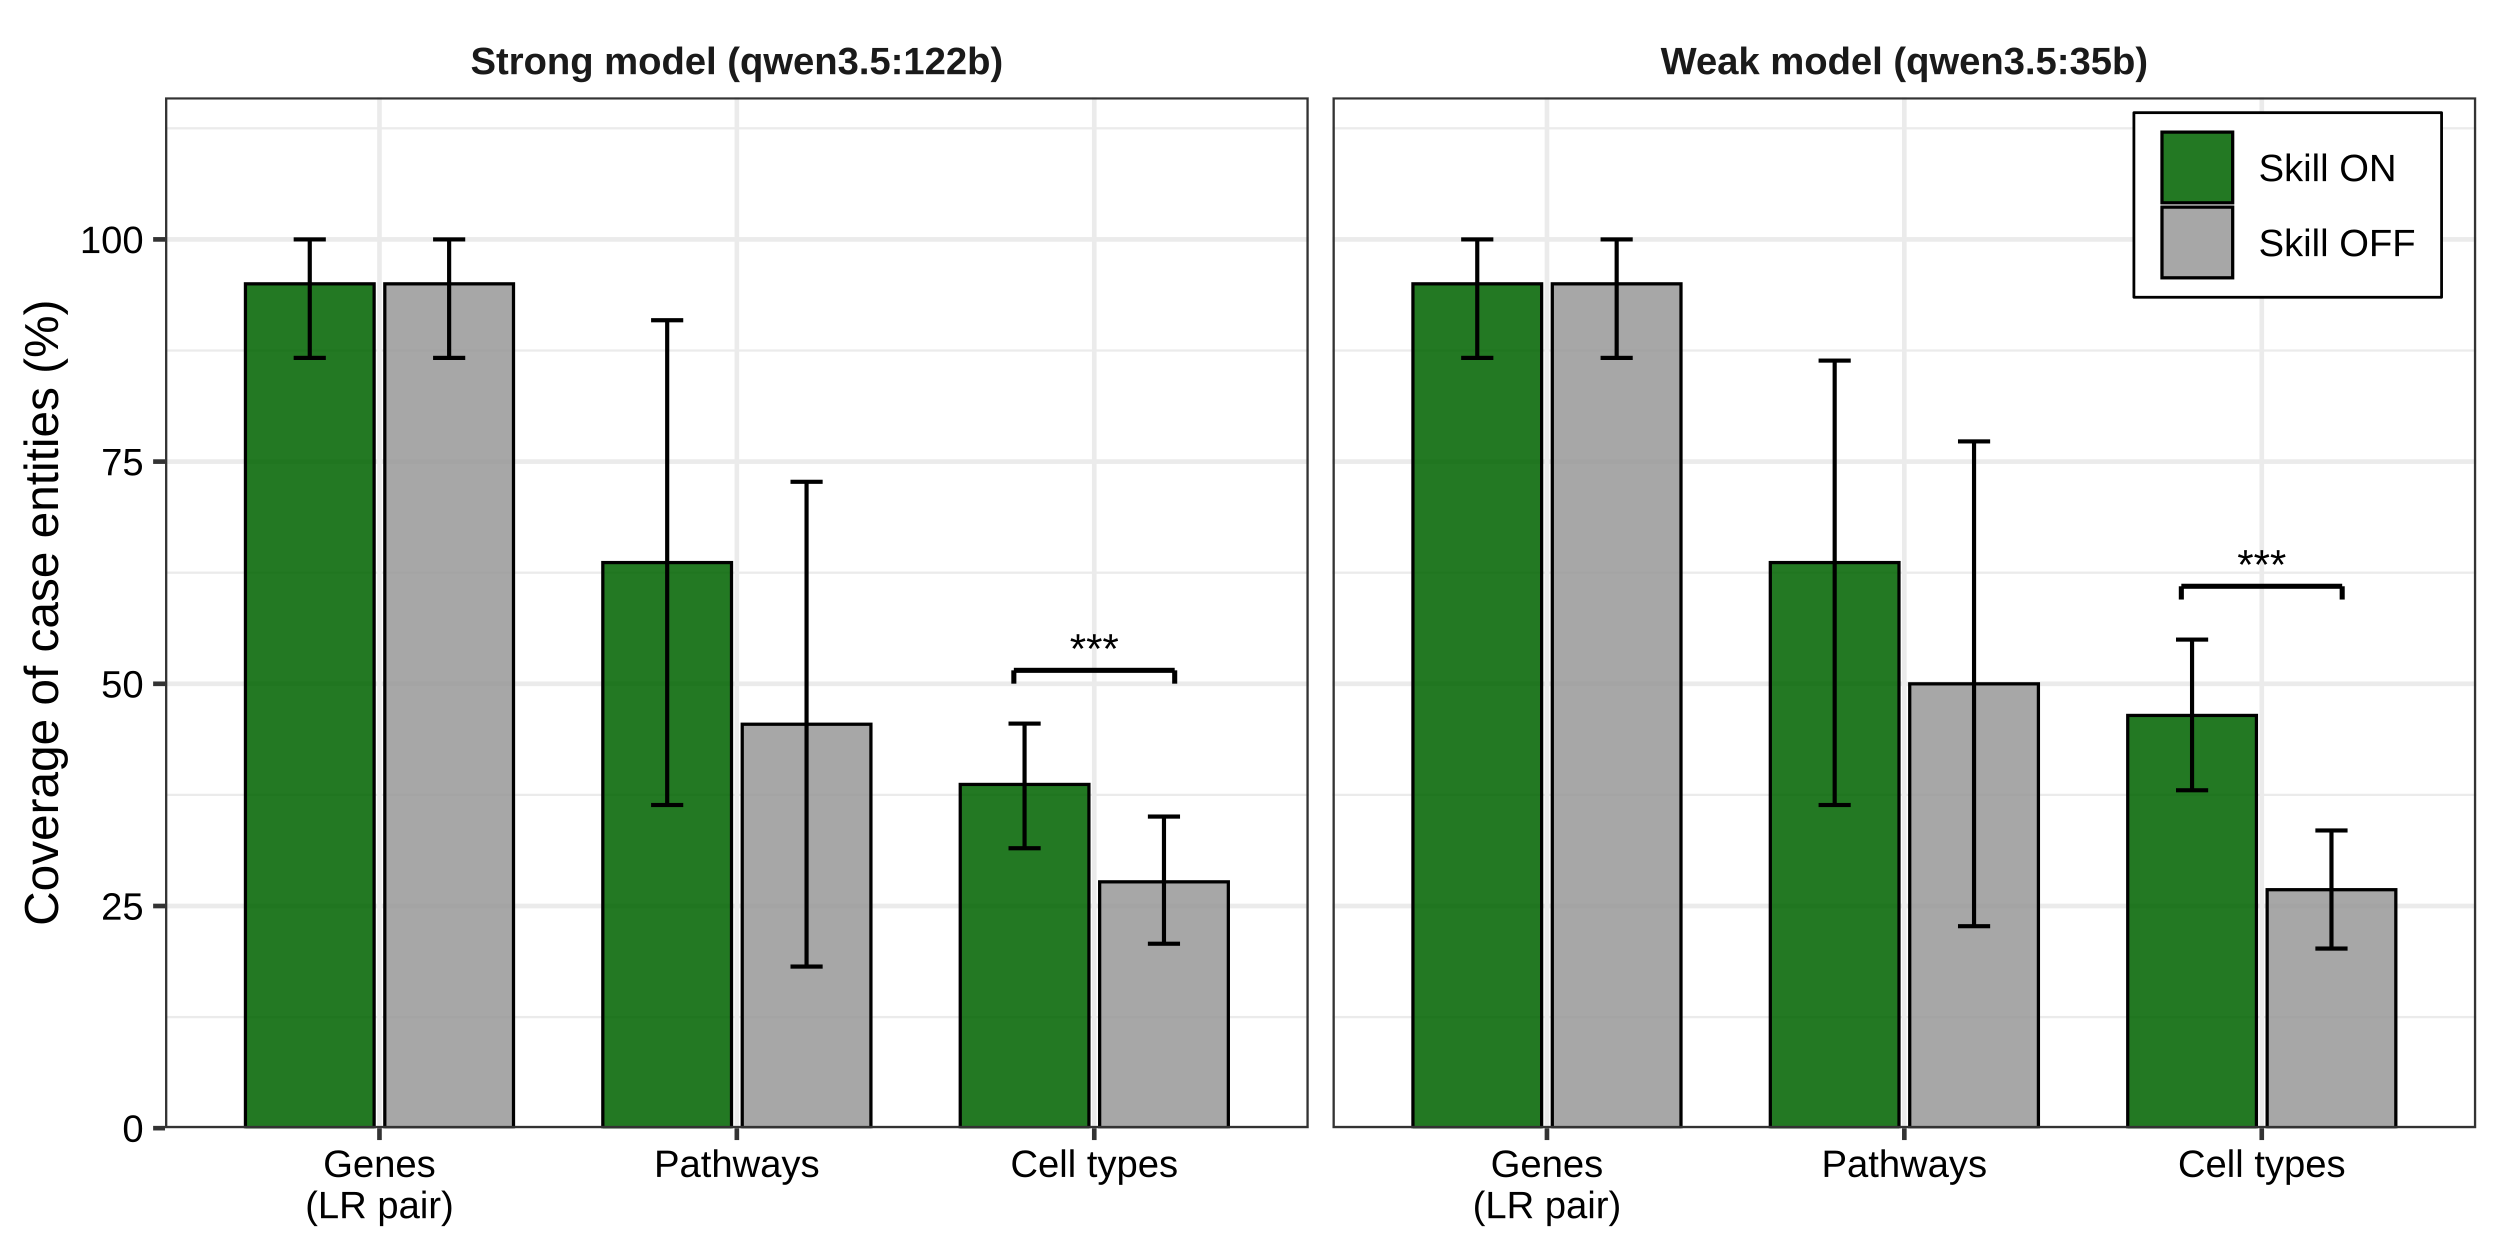
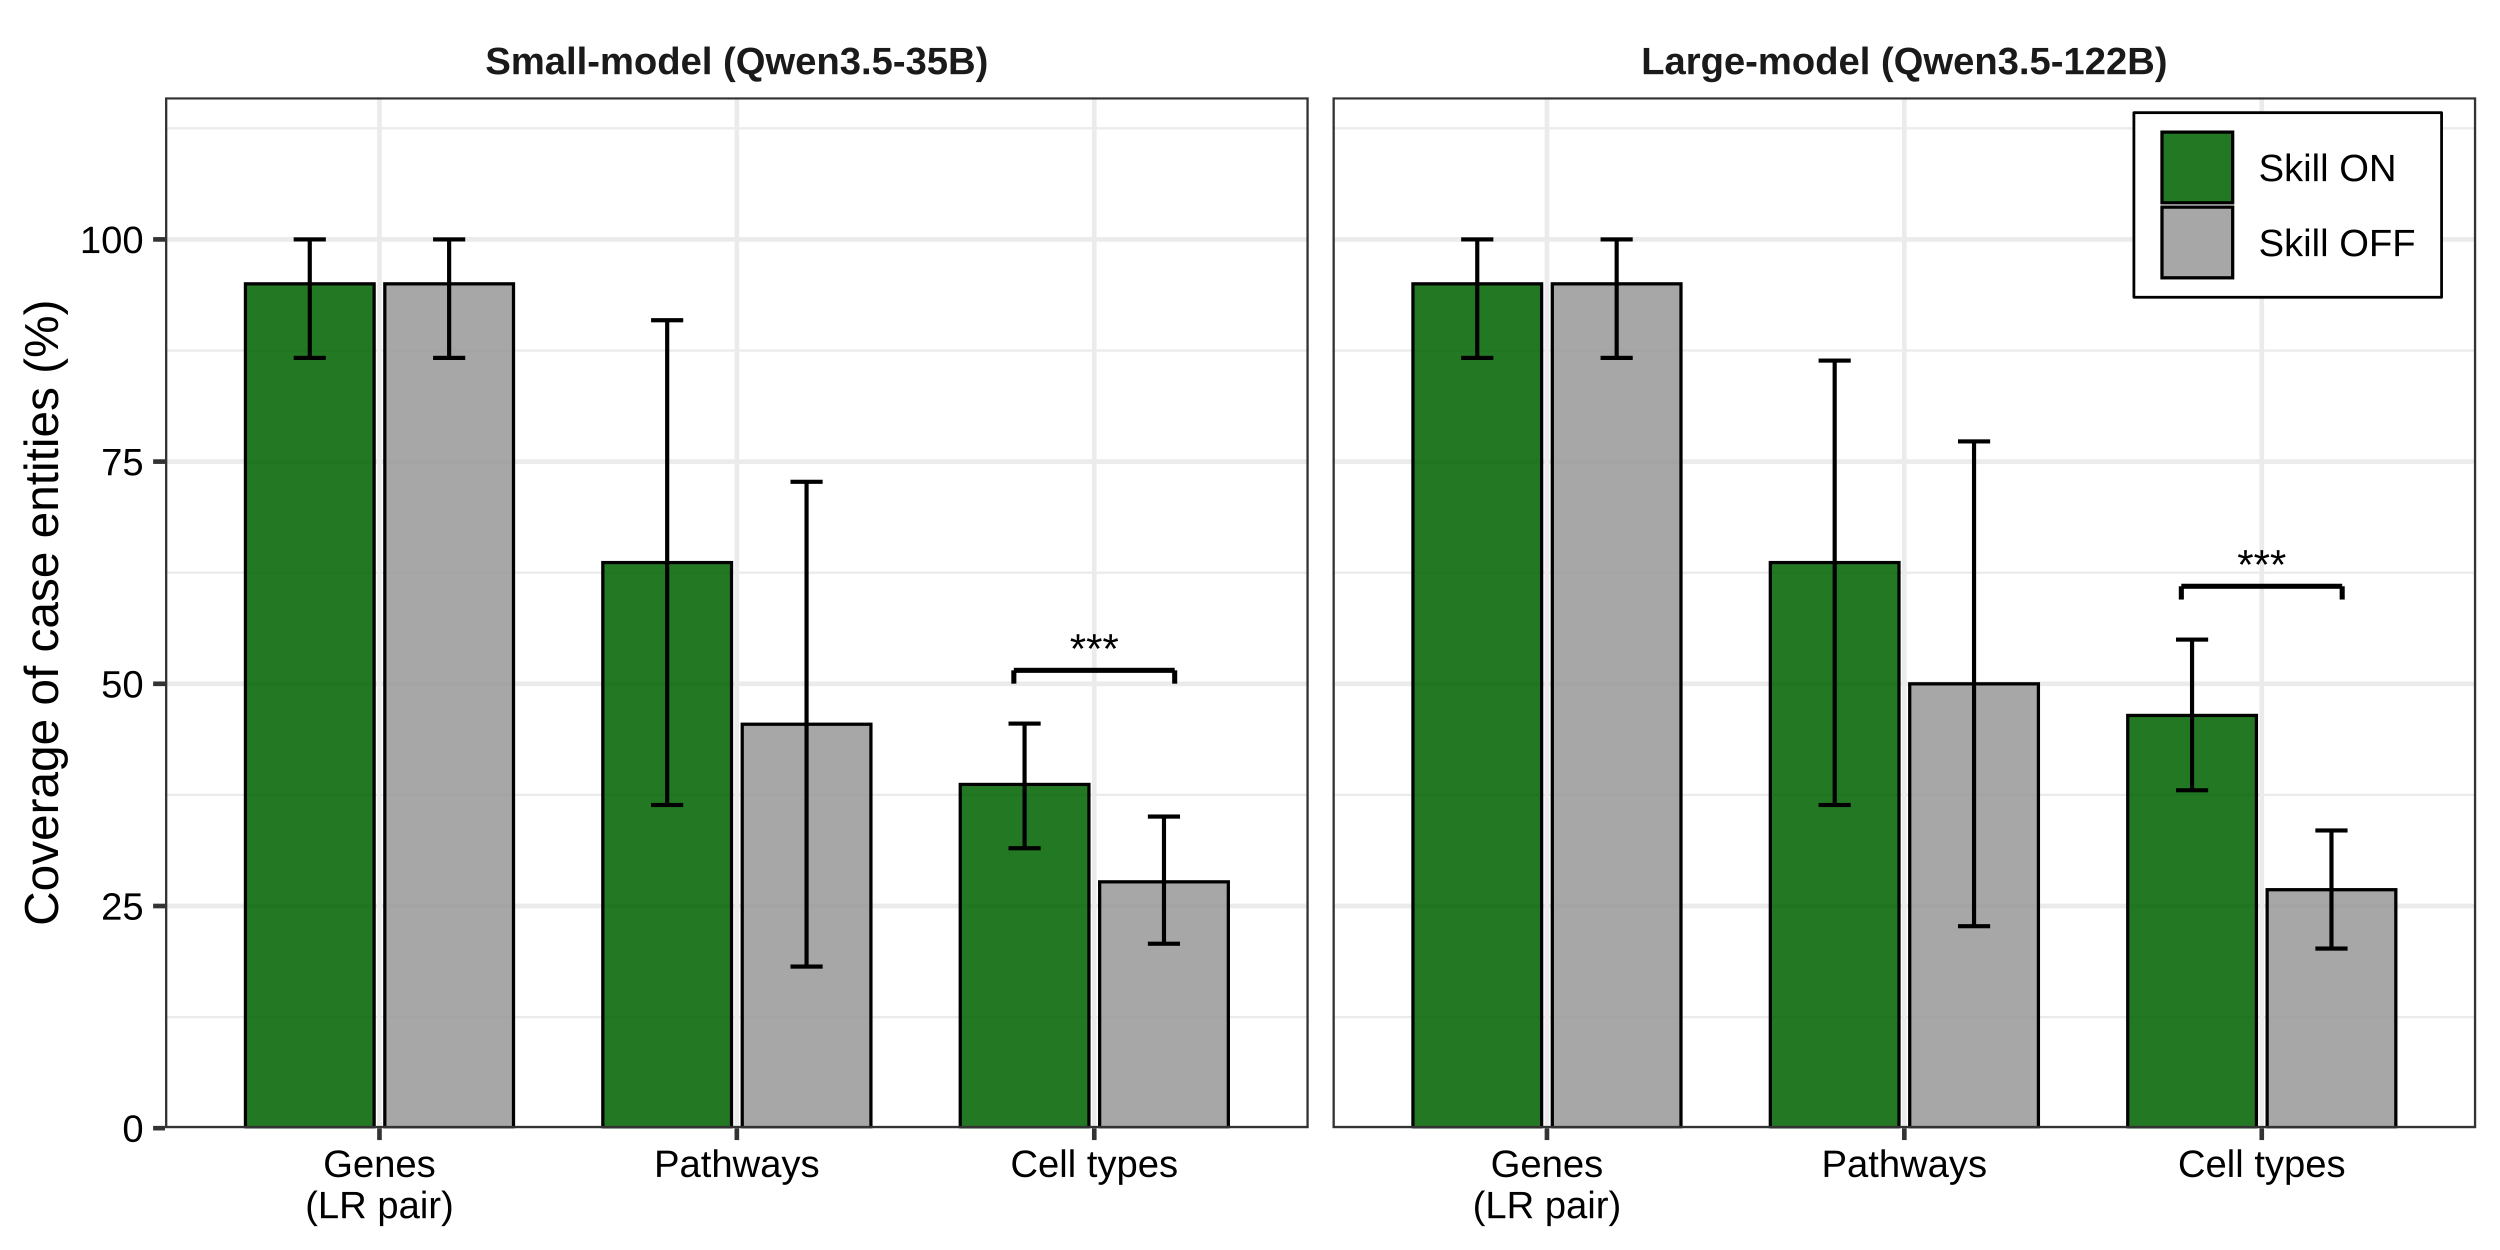
<svg xmlns="http://www.w3.org/2000/svg" width="576.00pt" height="288.00pt" viewBox="0 0 576.00 288.00">
  <g class="svglite">
    <defs>
      <style type="text/css">
    .svglite line, .svglite polyline, .svglite polygon, .svglite path, .svglite rect, .svglite circle {
      fill: none;
      stroke: #000000;
      stroke-linecap: round;
      stroke-linejoin: round;
      stroke-miterlimit: 10.00;
    }
    .svglite text {
      white-space: pre;
    }
    .svglite g.glyphgroup path {
      fill: inherit;
      stroke: none;
    }
  </style>
    </defs>
    <rect width="100%" height="100%" style="stroke: none; fill: #FFFFFF;" />
    <defs>
      <clipPath id="cpMC4wMHw1NzYuMDB8MC4wMHwyODguMDA=">
        <rect x="0.00" y="0.00" width="576.00" height="288.00" />
      </clipPath>
    </defs>
    <g clip-path="url(#cpMC4wMHw1NzYuMDB8MC4wMHwyODguMDA=)">
      <rect x="0.00" y="0.00" width="576.00" height="288.00" style="stroke-width: 1.07; stroke: #FFFFFF; fill: #FFFFFF;" />
    </g>
    <defs>
      <clipPath id="cpMzguMDJ8MzAxLjUzfDIyLjQwfDI1OS45Mw==">
        <rect x="38.02" y="22.40" width="263.51" height="237.54" />
      </clipPath>
    </defs>
    <g clip-path="url(#cpMzguMDJ8MzAxLjUzfDIyLjQwfDI1OS45Mw==)">
      <rect x="38.02" y="22.40" width="263.51" height="237.54" style="stroke-width: 1.07; stroke: none; fill: #FFFFFF;" />
      <polyline points="38.02,234.34 301.53,234.34 " style="stroke-width: 0.53; stroke: #EBEBEB; stroke-linecap: butt;" />
      <polyline points="38.02,183.14 301.53,183.14 " style="stroke-width: 0.53; stroke: #EBEBEB; stroke-linecap: butt;" />
      <polyline points="38.02,131.95 301.53,131.95 " style="stroke-width: 0.53; stroke: #EBEBEB; stroke-linecap: butt;" />
      <polyline points="38.02,80.76 301.53,80.76 " style="stroke-width: 0.53; stroke: #EBEBEB; stroke-linecap: butt;" />
      <polyline points="38.02,29.56 301.53,29.56 " style="stroke-width: 0.53; stroke: #EBEBEB; stroke-linecap: butt;" />
      <polyline points="38.02,259.93 301.53,259.93 " style="stroke-width: 1.07; stroke: #EBEBEB; stroke-linecap: butt;" />
      <polyline points="38.02,208.74 301.53,208.74 " style="stroke-width: 1.07; stroke: #EBEBEB; stroke-linecap: butt;" />
      <polyline points="38.02,157.55 301.53,157.55 " style="stroke-width: 1.07; stroke: #EBEBEB; stroke-linecap: butt;" />
      <polyline points="38.02,106.35 301.53,106.35 " style="stroke-width: 1.07; stroke: #EBEBEB; stroke-linecap: butt;" />
      <polyline points="38.02,55.16 301.53,55.16 " style="stroke-width: 1.07; stroke: #EBEBEB; stroke-linecap: butt;" />
      <polyline points="87.43,259.93 87.43,22.40 " style="stroke-width: 1.07; stroke: #EBEBEB; stroke-linecap: butt;" />
      <polyline points="169.77,259.93 169.77,22.40 " style="stroke-width: 1.07; stroke: #EBEBEB; stroke-linecap: butt;" />
      <polyline points="252.12,259.93 252.12,22.40 " style="stroke-width: 1.07; stroke: #EBEBEB; stroke-linecap: butt;" />
      <rect x="56.55" y="65.40" width="29.65" height="194.54" style="stroke-width: 0.75; stroke-linecap: butt; stroke-linejoin: miter; fill: #006400; fill-opacity: 0.86;" />
      <rect x="88.66" y="65.40" width="29.65" height="194.54" style="stroke-width: 0.75; stroke-linecap: butt; stroke-linejoin: miter; fill: #999999; fill-opacity: 0.86;" />
      <rect x="138.89" y="129.62" width="29.65" height="130.31" style="stroke-width: 0.75; stroke-linecap: butt; stroke-linejoin: miter; fill: #006400; fill-opacity: 0.86;" />
      <rect x="171.01" y="166.86" width="29.65" height="93.08" style="stroke-width: 0.75; stroke-linecap: butt; stroke-linejoin: miter; fill: #999999; fill-opacity: 0.86;" />
      <rect x="221.24" y="180.73" width="29.65" height="79.21" style="stroke-width: 0.75; stroke-linecap: butt; stroke-linejoin: miter; fill: #006400; fill-opacity: 0.86;" />
      <rect x="253.36" y="203.18" width="29.65" height="56.75" style="stroke-width: 0.75; stroke-linecap: butt; stroke-linejoin: miter; fill: #999999; fill-opacity: 0.86;" />
      <polyline points="67.66,55.16 75.07,55.16 " style="stroke-width: 0.96; stroke-linecap: butt;" />
      <polyline points="71.37,55.16 71.37,82.46 " style="stroke-width: 0.96; stroke-linecap: butt;" />
      <polyline points="67.66,82.46 75.07,82.46 " style="stroke-width: 0.96; stroke-linecap: butt;" />
      <polyline points="99.78,55.16 107.19,55.16 " style="stroke-width: 0.96; stroke-linecap: butt;" />
      <polyline points="103.48,55.16 103.48,82.46 " style="stroke-width: 0.96; stroke-linecap: butt;" />
      <polyline points="99.78,82.46 107.19,82.46 " style="stroke-width: 0.96; stroke-linecap: butt;" />
      <polyline points="150.01,73.78 157.42,73.78 " style="stroke-width: 0.96; stroke-linecap: butt;" />
      <polyline points="153.72,73.78 153.72,185.47 " style="stroke-width: 0.96; stroke-linecap: butt;" />
      <polyline points="150.01,185.47 157.42,185.47 " style="stroke-width: 0.96; stroke-linecap: butt;" />
      <polyline points="182.13,111.01 189.54,111.01 " style="stroke-width: 0.96; stroke-linecap: butt;" />
      <polyline points="185.83,111.01 185.83,222.70 " style="stroke-width: 0.96; stroke-linecap: butt;" />
      <polyline points="182.13,222.70 189.54,222.70 " style="stroke-width: 0.96; stroke-linecap: butt;" />
      <polyline points="232.36,166.72 239.77,166.72 " style="stroke-width: 0.96; stroke-linecap: butt;" />
      <polyline points="236.06,166.72 236.06,195.43 " style="stroke-width: 0.96; stroke-linecap: butt;" />
      <polyline points="232.36,195.43 239.77,195.43 " style="stroke-width: 0.96; stroke-linecap: butt;" />
      <polyline points="264.47,188.14 271.88,188.14 " style="stroke-width: 0.96; stroke-linecap: butt;" />
      <polyline points="268.18,188.14 268.18,217.44 " style="stroke-width: 0.96; stroke-linecap: butt;" />
      <polyline points="264.47,217.44 271.88,217.44 " style="stroke-width: 0.96; stroke-linecap: butt;" />
      <line x1="233.59" y1="154.44" x2="270.65" y2="154.44" style="stroke-width: 1.17; stroke-linecap: butt;" />
      <line x1="233.59" y1="157.51" x2="233.59" y2="154.44" style="stroke-width: 1.17; stroke-linecap: butt;" />
      <line x1="270.65" y1="157.51" x2="270.65" y2="154.44" style="stroke-width: 1.17; stroke-linecap: butt;" />
      <text x="252.12" y="152.78" text-anchor="middle" style="font-size: 9.67px; font-family: &quot;Arial&quot;;" textLength="11.30px" lengthAdjust="spacingAndGlyphs">***</text>
      <rect x="38.02" y="22.40" width="263.51" height="237.54" style="stroke-width: 1.07; stroke: #333333;" />
    </g>
    <g clip-path="url(#cpMC4wMHw1NzYuMDB8MC4wMHwyODguMDA=)">
</g>
    <defs>
      <clipPath id="cpMzA3LjAxfDU3MC41MnwyMi40MHwyNTkuOTM=">
        <rect x="307.01" y="22.40" width="263.51" height="237.54" />
      </clipPath>
    </defs>
    <g clip-path="url(#cpMzA3LjAxfDU3MC41MnwyMi40MHwyNTkuOTM=)">
      <rect x="307.01" y="22.40" width="263.51" height="237.54" style="stroke-width: 1.07; stroke: none; fill: #FFFFFF;" />
      <polyline points="307.01,234.34 570.52,234.34 " style="stroke-width: 0.53; stroke: #EBEBEB; stroke-linecap: butt;" />
      <polyline points="307.01,183.14 570.52,183.14 " style="stroke-width: 0.53; stroke: #EBEBEB; stroke-linecap: butt;" />
      <polyline points="307.01,131.95 570.52,131.95 " style="stroke-width: 0.53; stroke: #EBEBEB; stroke-linecap: butt;" />
      <polyline points="307.01,80.76 570.52,80.76 " style="stroke-width: 0.53; stroke: #EBEBEB; stroke-linecap: butt;" />
      <polyline points="307.01,29.56 570.52,29.56 " style="stroke-width: 0.53; stroke: #EBEBEB; stroke-linecap: butt;" />
      <polyline points="307.01,259.93 570.52,259.93 " style="stroke-width: 1.07; stroke: #EBEBEB; stroke-linecap: butt;" />
      <polyline points="307.01,208.74 570.52,208.74 " style="stroke-width: 1.07; stroke: #EBEBEB; stroke-linecap: butt;" />
      <polyline points="307.01,157.55 570.52,157.55 " style="stroke-width: 1.07; stroke: #EBEBEB; stroke-linecap: butt;" />
      <polyline points="307.01,106.35 570.52,106.35 " style="stroke-width: 1.07; stroke: #EBEBEB; stroke-linecap: butt;" />
      <polyline points="307.01,55.16 570.52,55.16 " style="stroke-width: 1.07; stroke: #EBEBEB; stroke-linecap: butt;" />
      <polyline points="356.42,259.93 356.42,22.40 " style="stroke-width: 1.07; stroke: #EBEBEB; stroke-linecap: butt;" />
      <polyline points="438.76,259.93 438.76,22.40 " style="stroke-width: 1.07; stroke: #EBEBEB; stroke-linecap: butt;" />
      <polyline points="521.11,259.93 521.11,22.40 " style="stroke-width: 1.07; stroke: #EBEBEB; stroke-linecap: butt;" />
      <rect x="325.54" y="65.40" width="29.65" height="194.54" style="stroke-width: 0.75; stroke-linecap: butt; stroke-linejoin: miter; fill: #006400; fill-opacity: 0.86;" />
      <rect x="357.65" y="65.40" width="29.65" height="194.54" style="stroke-width: 0.75; stroke-linecap: butt; stroke-linejoin: miter; fill: #999999; fill-opacity: 0.86;" />
      <rect x="407.88" y="129.62" width="29.65" height="130.31" style="stroke-width: 0.75; stroke-linecap: butt; stroke-linejoin: miter; fill: #006400; fill-opacity: 0.86;" />
      <rect x="440.00" y="157.55" width="29.65" height="102.39" style="stroke-width: 0.75; stroke-linecap: butt; stroke-linejoin: miter; fill: #999999; fill-opacity: 0.86;" />
      <rect x="490.23" y="164.83" width="29.65" height="95.10" style="stroke-width: 0.75; stroke-linecap: butt; stroke-linejoin: miter; fill: #006400; fill-opacity: 0.86;" />
      <rect x="522.35" y="204.98" width="29.65" height="54.95" style="stroke-width: 0.75; stroke-linecap: butt; stroke-linejoin: miter; fill: #999999; fill-opacity: 0.86;" />
      <polyline points="336.65,55.16 344.07,55.16 " style="stroke-width: 0.96; stroke-linecap: butt;" />
      <polyline points="340.36,55.16 340.36,82.46 " style="stroke-width: 0.96; stroke-linecap: butt;" />
      <polyline points="336.65,82.46 344.07,82.46 " style="stroke-width: 0.96; stroke-linecap: butt;" />
      <polyline points="368.77,55.16 376.18,55.16 " style="stroke-width: 0.96; stroke-linecap: butt;" />
      <polyline points="372.48,55.16 372.48,82.46 " style="stroke-width: 0.96; stroke-linecap: butt;" />
      <polyline points="368.77,82.46 376.18,82.46 " style="stroke-width: 0.96; stroke-linecap: butt;" />
      <polyline points="419.00,83.08 426.41,83.08 " style="stroke-width: 0.96; stroke-linecap: butt;" />
      <polyline points="422.71,83.08 422.71,185.47 " style="stroke-width: 0.96; stroke-linecap: butt;" />
      <polyline points="419.00,185.47 426.41,185.47 " style="stroke-width: 0.96; stroke-linecap: butt;" />
      <polyline points="451.12,101.70 458.53,101.70 " style="stroke-width: 0.96; stroke-linecap: butt;" />
      <polyline points="454.82,101.70 454.82,213.40 " style="stroke-width: 0.96; stroke-linecap: butt;" />
      <polyline points="451.12,213.40 458.53,213.40 " style="stroke-width: 0.96; stroke-linecap: butt;" />
      <polyline points="501.35,147.36 508.76,147.36 " style="stroke-width: 0.96; stroke-linecap: butt;" />
      <polyline points="505.05,147.36 505.05,182.08 " style="stroke-width: 0.96; stroke-linecap: butt;" />
      <polyline points="501.35,182.08 508.76,182.08 " style="stroke-width: 0.96; stroke-linecap: butt;" />
      <polyline points="533.46,191.34 540.88,191.34 " style="stroke-width: 0.96; stroke-linecap: butt;" />
      <polyline points="537.17,191.34 537.17,218.55 " style="stroke-width: 0.96; stroke-linecap: butt;" />
      <polyline points="533.46,218.55 540.88,218.55 " style="stroke-width: 0.96; stroke-linecap: butt;" />
      <line x1="502.58" y1="135.07" x2="539.64" y2="135.07" style="stroke-width: 1.17; stroke-linecap: butt;" />
      <line x1="502.58" y1="138.14" x2="502.58" y2="135.07" style="stroke-width: 1.17; stroke-linecap: butt;" />
      <line x1="539.64" y1="138.14" x2="539.64" y2="135.07" style="stroke-width: 1.17; stroke-linecap: butt;" />
      <text x="521.11" y="133.41" text-anchor="middle" style="font-size: 9.67px; font-family: &quot;Arial&quot;;" textLength="11.30px" lengthAdjust="spacingAndGlyphs">***</text>
      <rect x="307.01" y="22.40" width="263.51" height="237.54" style="stroke-width: 1.07; stroke: #333333;" />
    </g>
    <g clip-path="url(#cpMC4wMHw1NzYuMDB8MC4wMHwyODguMDA=)">
</g>
    <defs>
      <clipPath id="cpMzguMDJ8MzAxLjUzfDUuNDh8MjIuNDA=">
        <rect x="38.02" y="5.48" width="263.51" height="16.92" />
      </clipPath>
    </defs>
    <g clip-path="url(#cpMzguMDJ8MzAxLjUzfDUuNDh8MjIuNDA=)">
      <rect x="38.02" y="5.48" width="263.51" height="16.92" style="stroke-width: 1.07; stroke: none; fill: #FFFFFF;" />
-       <text x="169.77" y="17.09" text-anchor="middle" style="font-size: 8.80px; font-weight: bold;fill: #1A1A1A; font-family: &quot;Arial&quot;;" textLength="122.64px" lengthAdjust="spacingAndGlyphs">Strong model (qwen3.5:122b)</text>
+       <text x="169.77" y="17.09" text-anchor="middle" style="font-size: 8.80px; font-weight: bold;fill: #1A1A1A; font-family: &quot;Arial&quot;;" textLength="115.81px" lengthAdjust="spacingAndGlyphs">Small-model (Qwen3.5-35B)</text>
    </g>
    <g clip-path="url(#cpMC4wMHw1NzYuMDB8MC4wMHwyODguMDA=)">
</g>
    <defs>
      <clipPath id="cpMzA3LjAxfDU3MC41Mnw1LjQ4fDIyLjQw">
        <rect x="307.01" y="5.48" width="263.51" height="16.92" />
      </clipPath>
    </defs>
    <g clip-path="url(#cpMzA3LjAxfDU3MC41Mnw1LjQ4fDIyLjQw)">
      <rect x="307.01" y="5.48" width="263.51" height="16.92" style="stroke-width: 1.07; stroke: none; fill: #FFFFFF;" />
-       <text x="438.76" y="17.09" text-anchor="middle" style="font-size: 8.80px; font-weight: bold;fill: #1A1A1A; font-family: &quot;Arial&quot;;" textLength="112.22px" lengthAdjust="spacingAndGlyphs">Weak model (qwen3.5:35b)</text>
+       <text x="438.76" y="17.09" text-anchor="middle" style="font-size: 8.80px; font-weight: bold;fill: #1A1A1A; font-family: &quot;Arial&quot;;" textLength="121.19px" lengthAdjust="spacingAndGlyphs">Large-model (Qwen3.5-122B)</text>
    </g>
    <g clip-path="url(#cpMC4wMHw1NzYuMDB8MC4wMHwyODguMDA=)">
      <polyline points="87.43,262.67 87.43,259.93 " style="stroke-width: 1.07; stroke: #333333; stroke-linecap: butt;" />
      <polyline points="169.77,262.67 169.77,259.93 " style="stroke-width: 1.07; stroke: #333333; stroke-linecap: butt;" />
      <polyline points="252.12,262.67 252.12,259.93 " style="stroke-width: 1.07; stroke: #333333; stroke-linecap: butt;" />
      <text x="87.43" y="271.17" text-anchor="middle" style="font-size: 8.80px; font-family: &quot;Arial&quot;;" textLength="25.92px" lengthAdjust="spacingAndGlyphs">Genes</text>
      <text x="87.43" y="280.67" text-anchor="middle" style="font-size: 8.80px; font-family: &quot;Arial&quot;;" textLength="34.19px" lengthAdjust="spacingAndGlyphs">(LR pair)</text>
      <text x="169.77" y="271.17" text-anchor="middle" style="font-size: 8.80px; font-family: &quot;Arial&quot;;" textLength="38.16px" lengthAdjust="spacingAndGlyphs">Pathways</text>
      <text x="252.12" y="271.17" text-anchor="middle" style="font-size: 8.80px; font-family: &quot;Arial&quot;;" textLength="38.62px" lengthAdjust="spacingAndGlyphs">Cell types</text>
      <polyline points="356.42,262.67 356.42,259.93 " style="stroke-width: 1.07; stroke: #333333; stroke-linecap: butt;" />
      <polyline points="438.76,262.67 438.76,259.93 " style="stroke-width: 1.07; stroke: #333333; stroke-linecap: butt;" />
      <polyline points="521.11,262.67 521.11,259.93 " style="stroke-width: 1.07; stroke: #333333; stroke-linecap: butt;" />
      <text x="356.42" y="271.17" text-anchor="middle" style="font-size: 8.80px; font-family: &quot;Arial&quot;;" textLength="25.92px" lengthAdjust="spacingAndGlyphs">Genes</text>
      <text x="356.42" y="280.67" text-anchor="middle" style="font-size: 8.80px; font-family: &quot;Arial&quot;;" textLength="34.19px" lengthAdjust="spacingAndGlyphs">(LR pair)</text>
      <text x="438.76" y="271.17" text-anchor="middle" style="font-size: 8.80px; font-family: &quot;Arial&quot;;" textLength="38.16px" lengthAdjust="spacingAndGlyphs">Pathways</text>
      <text x="521.11" y="271.17" text-anchor="middle" style="font-size: 8.80px; font-family: &quot;Arial&quot;;" textLength="38.62px" lengthAdjust="spacingAndGlyphs">Cell types</text>
      <text x="33.09" y="263.08" text-anchor="end" style="font-size: 8.80px; font-family: &quot;Arial&quot;;" textLength="4.89px" lengthAdjust="spacingAndGlyphs">0</text>
      <text x="33.09" y="211.89" text-anchor="end" style="font-size: 8.80px; font-family: &quot;Arial&quot;;" textLength="9.78px" lengthAdjust="spacingAndGlyphs">25</text>
      <text x="33.09" y="160.70" text-anchor="end" style="font-size: 8.80px; font-family: &quot;Arial&quot;;" textLength="9.78px" lengthAdjust="spacingAndGlyphs">50</text>
      <text x="33.09" y="109.50" text-anchor="end" style="font-size: 8.80px; font-family: &quot;Arial&quot;;" textLength="9.78px" lengthAdjust="spacingAndGlyphs">75</text>
      <text x="33.09" y="58.31" text-anchor="end" style="font-size: 8.80px; font-family: &quot;Arial&quot;;" textLength="14.67px" lengthAdjust="spacingAndGlyphs">100</text>
      <polyline points="35.28,259.93 38.02,259.93 " style="stroke-width: 1.07; stroke: #333333; stroke-linecap: butt;" />
      <polyline points="35.28,208.74 38.02,208.74 " style="stroke-width: 1.07; stroke: #333333; stroke-linecap: butt;" />
      <polyline points="35.28,157.55 38.02,157.55 " style="stroke-width: 1.07; stroke: #333333; stroke-linecap: butt;" />
      <polyline points="35.28,106.35 38.02,106.35 " style="stroke-width: 1.07; stroke: #333333; stroke-linecap: butt;" />
      <polyline points="35.28,55.16 38.02,55.16 " style="stroke-width: 1.07; stroke: #333333; stroke-linecap: butt;" />
      <text transform="translate(13.36,141.17) rotate(-90)" text-anchor="middle" style="font-size: 11.00px; font-family: &quot;Arial&quot;;" textLength="144.38px" lengthAdjust="spacingAndGlyphs">Coverage of case entities (%)</text>
      <rect x="491.65" y="25.96" width="70.89" height="42.53" style="stroke-width: 0.64; fill: #FFFFFF;" />
      <rect x="497.62" y="29.95" width="17.28" height="17.28" style="stroke-width: 1.07; stroke: none; fill: #FFFFFF;" />
      <rect x="498.12" y="30.44" width="16.29" height="16.29" style="stroke-width: 0.75; stroke-linecap: butt; stroke-linejoin: miter; fill: #006400; fill-opacity: 0.86;" />
      <rect x="497.62" y="47.23" width="17.28" height="17.28" style="stroke-width: 1.07; stroke: none; fill: #FFFFFF;" />
      <rect x="498.12" y="47.72" width="16.29" height="16.29" style="stroke-width: 0.75; stroke-linecap: butt; stroke-linejoin: miter; fill: #999999; fill-opacity: 0.86;" />
      <text x="520.38" y="41.74" style="font-size: 8.80px; font-family: &quot;Arial&quot;;" textLength="31.78px" lengthAdjust="spacingAndGlyphs">Skill ON</text>
      <text x="520.38" y="59.02" style="font-size: 8.80px; font-family: &quot;Arial&quot;;" textLength="36.17px" lengthAdjust="spacingAndGlyphs">Skill OFF</text>
    </g>
  </g>
</svg>
